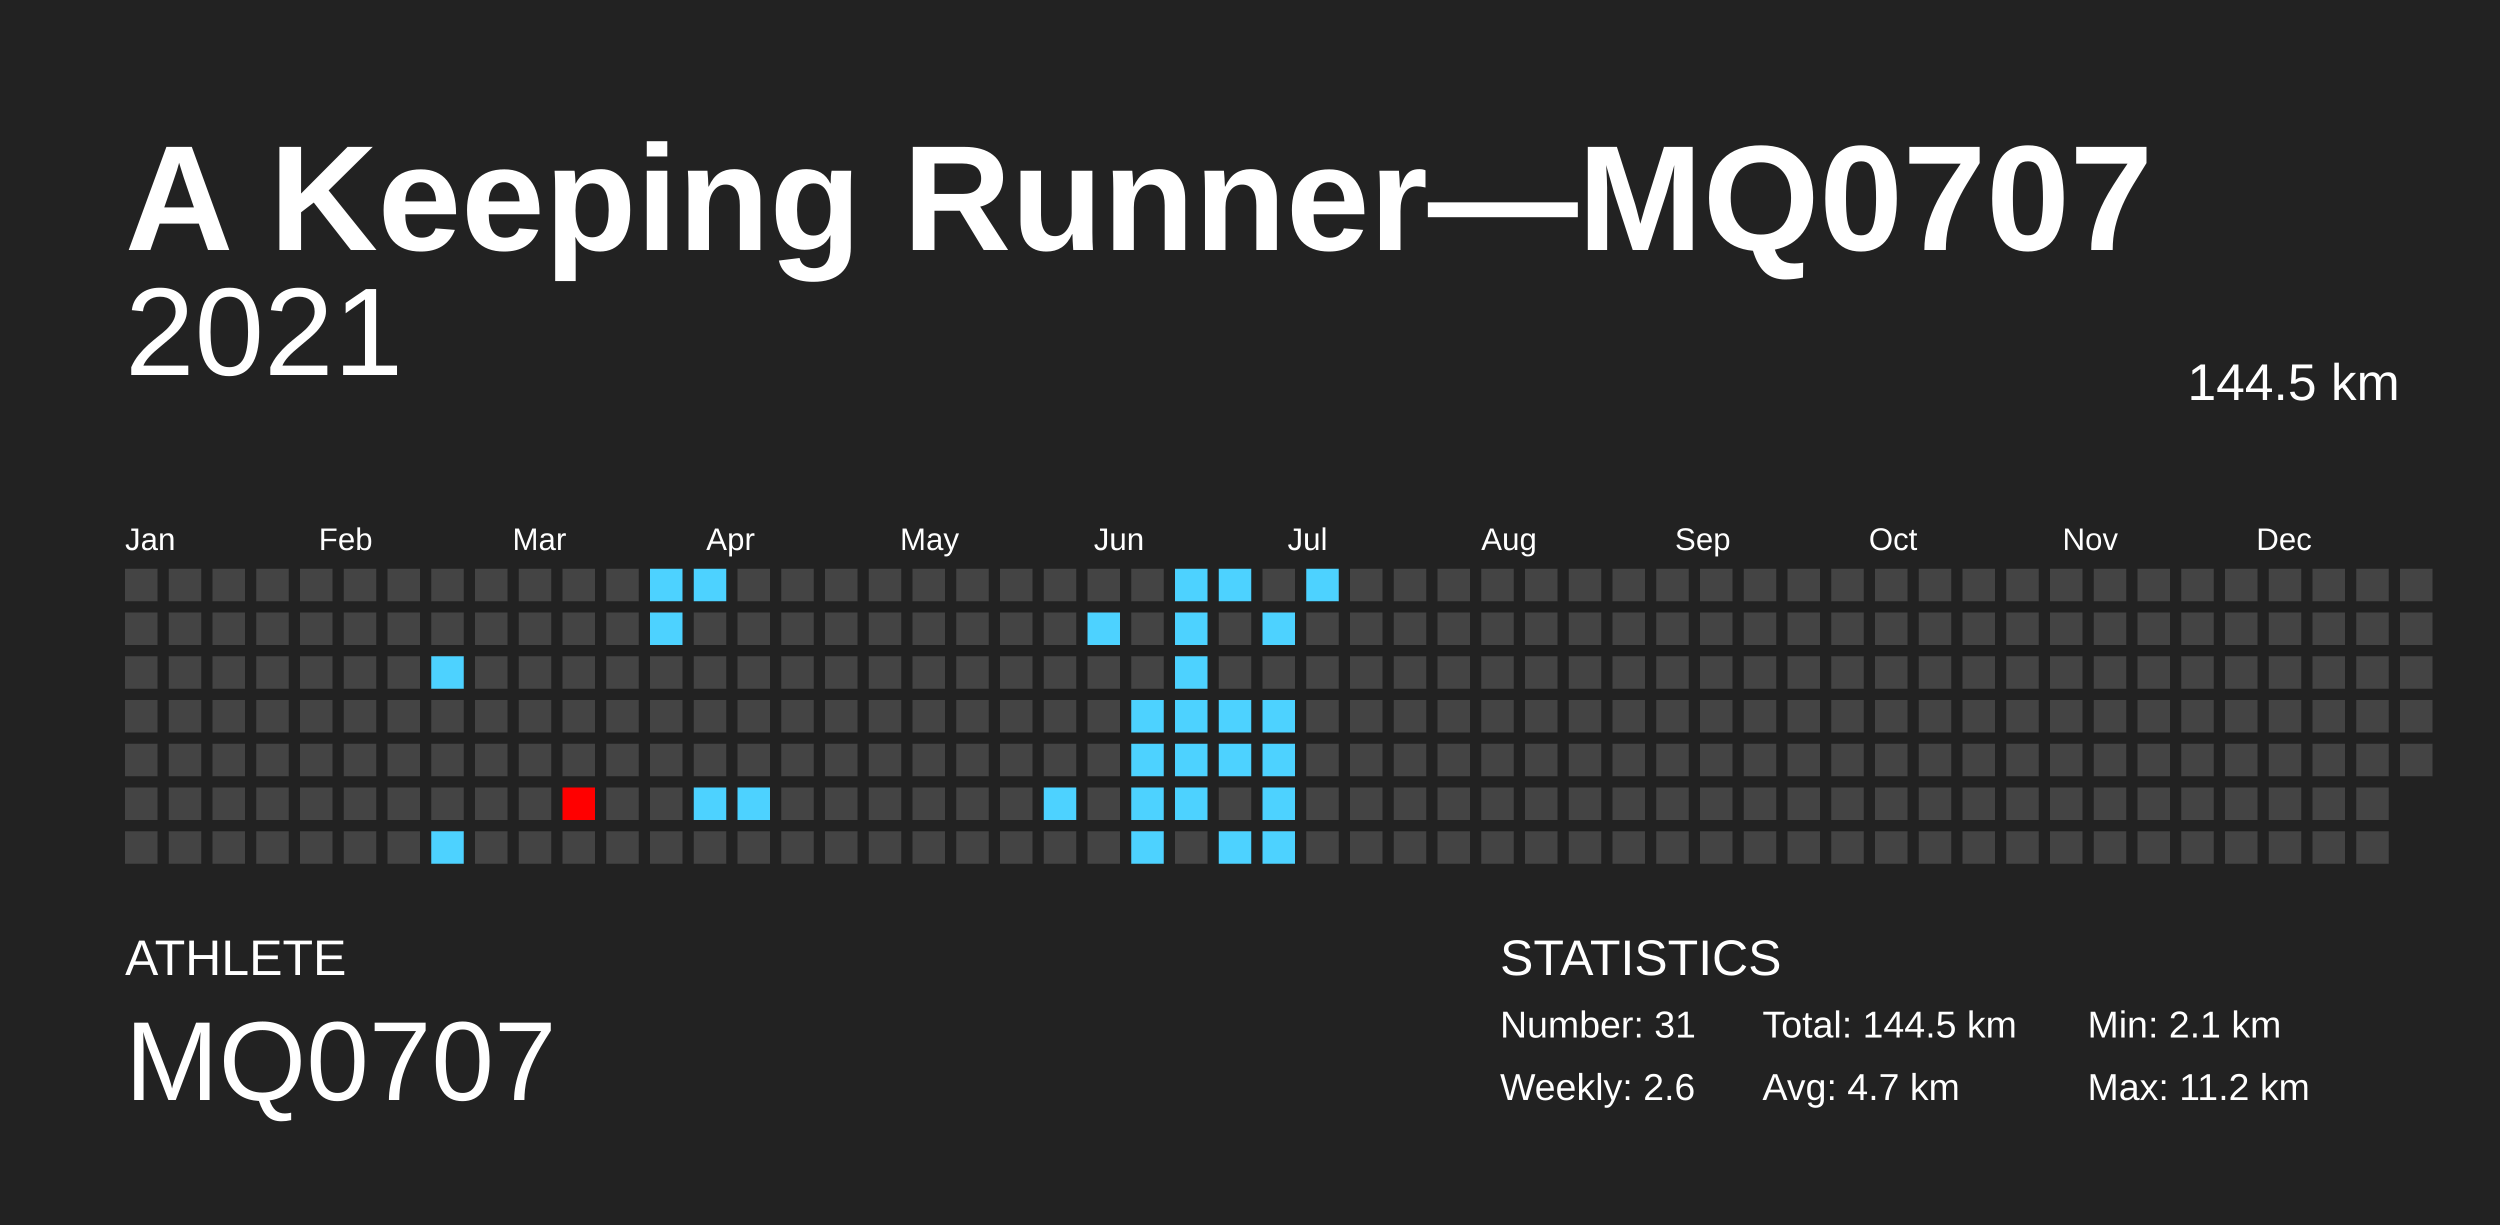
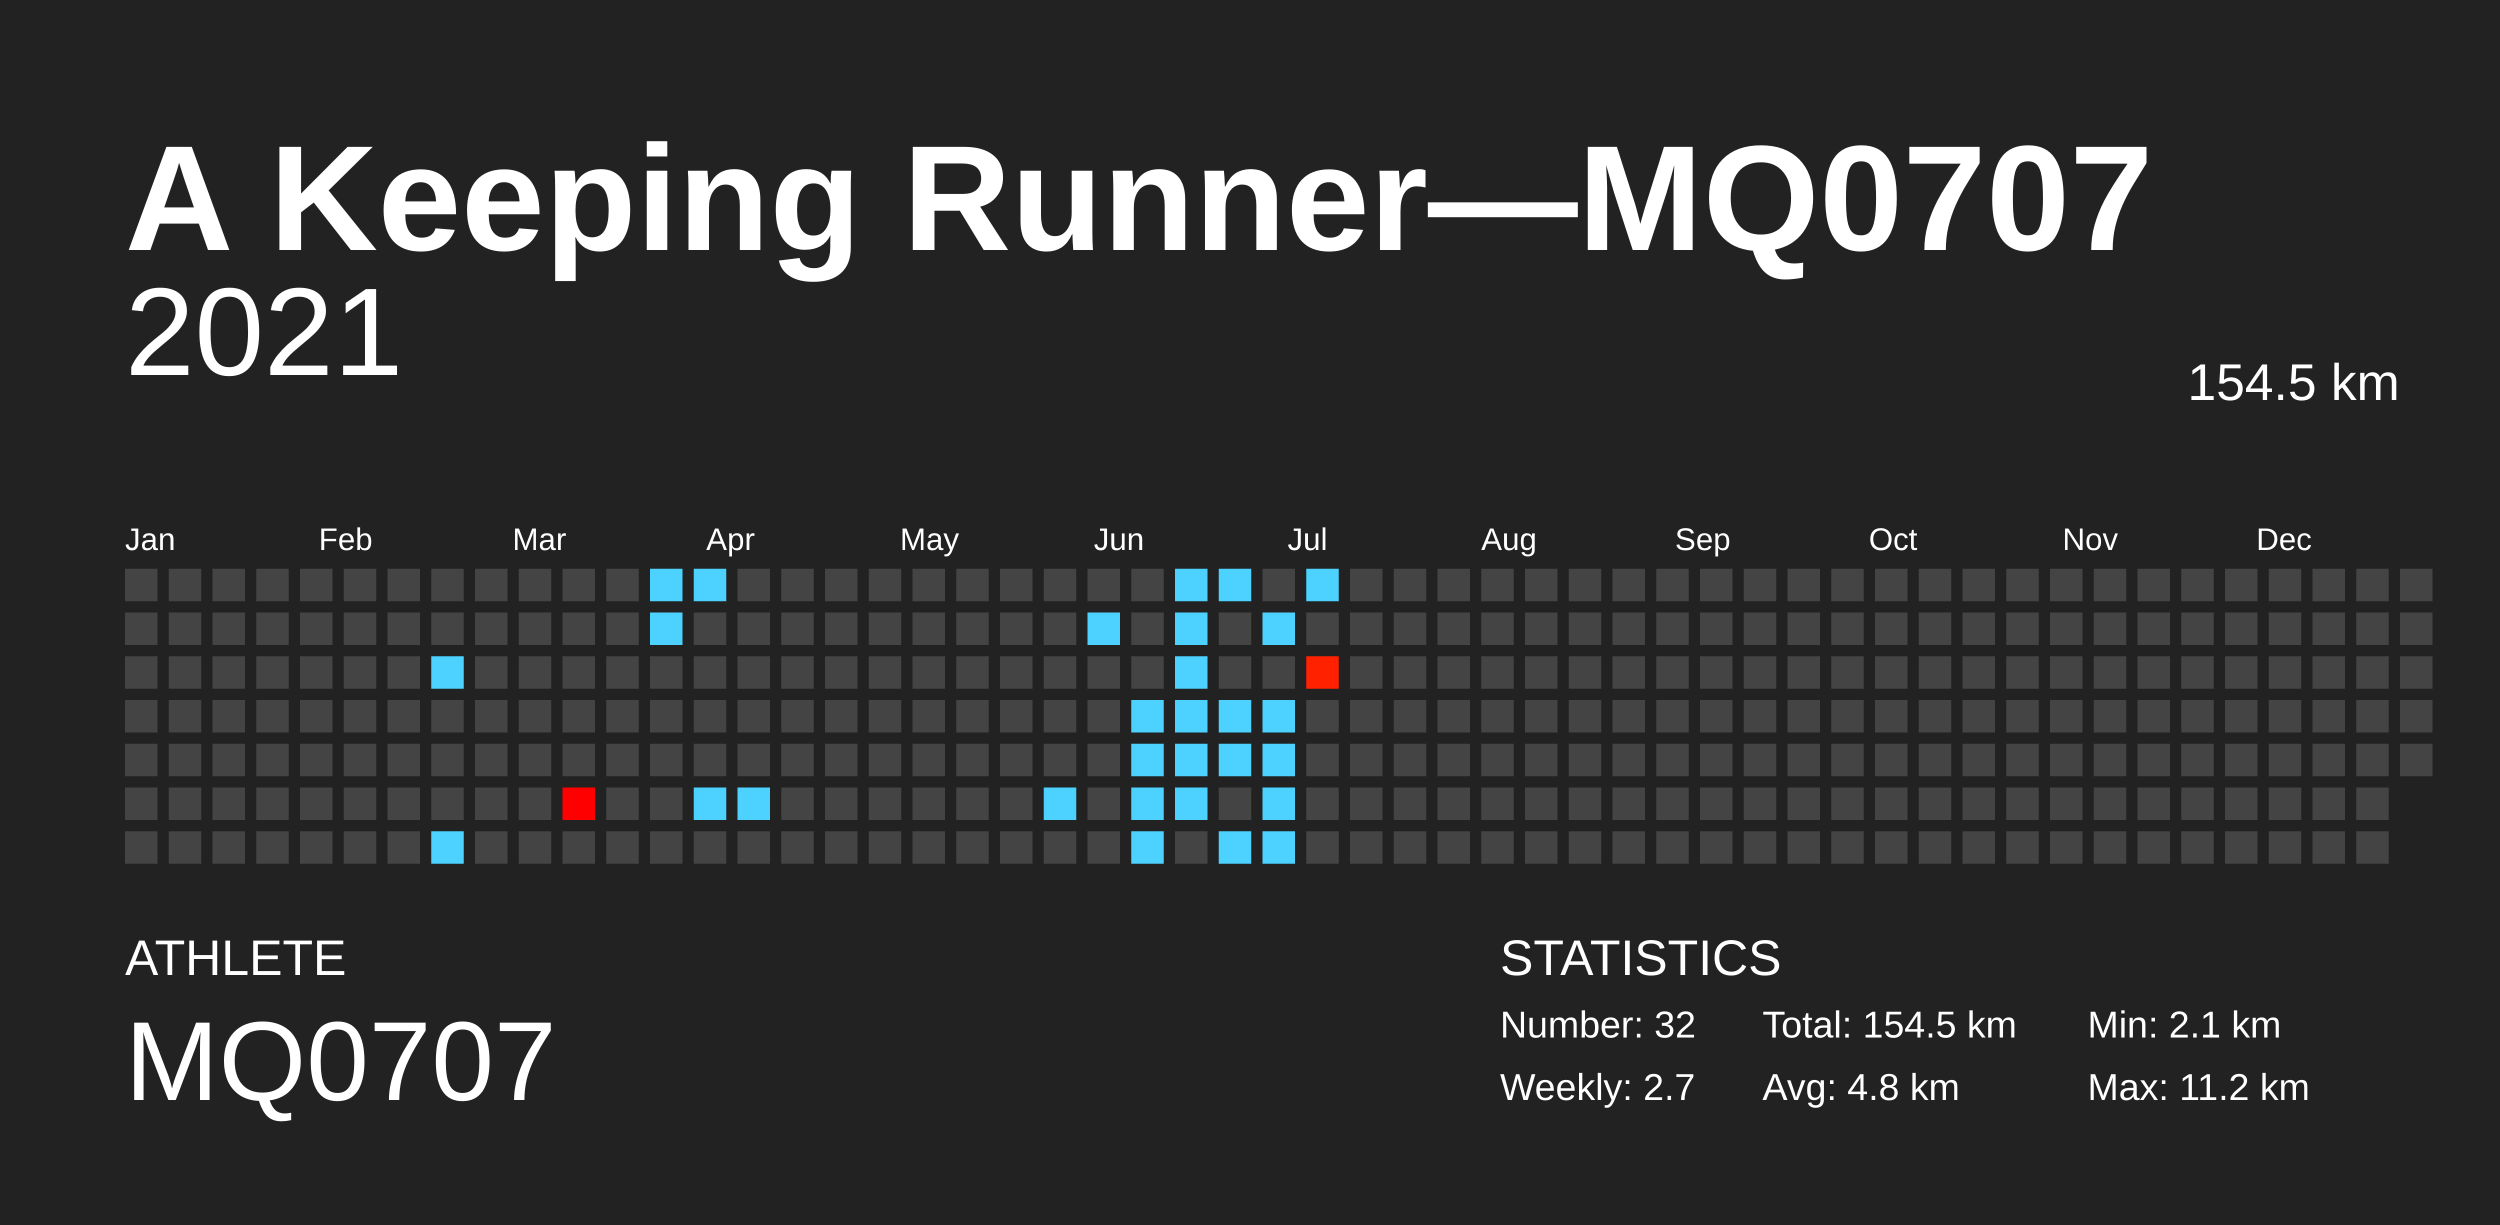
<svg xmlns="http://www.w3.org/2000/svg" baseProfile="full" height="98mm" version="1.1" viewBox="0,0,200,98" width="200mm">
  <defs />
  <rect fill="#222222" height="98" width="200" x="0" y="0" />
  <text fill="#FFFFFF" style="font-size:12px; font-family:Arial; font-weight:bold;" x="10" y="20">A Keeping Runner—MQ0707</text>
  <text fill="#FFFFFF" style="font-size:4px; font-family:Arial" x="10" y="78">ATHLETE</text>
  <text fill="#FFFFFF" style="font-size:9px; font-family:Arial" x="10" y="88">MQ0707</text>
  <text fill="#FFFFFF" style="font-size:4px; font-family:Arial" x="120" y="78">STATISTICS</text>
-   <text fill="#FFFFFF" style="font-size:3px; font-family:Arial" x="120" y="83">Number: 31</text>
-   <text fill="#FFFFFF" style="font-size:3px; font-family:Arial" x="120" y="88">Weekly: 2.6</text>
-   <text fill="#FFFFFF" style="font-size:3px; font-family:Arial" x="141" y="83">Total: 144.5 km</text>
-   <text fill="#FFFFFF" style="font-size:3px; font-family:Arial" x="141" y="88">Avg: 4.7 km</text>
+   <text fill="#FFFFFF" style="font-size:3px; font-family:Arial" x="120" y="83">Number: 32</text>
+   <text fill="#FFFFFF" style="font-size:3px; font-family:Arial" x="120" y="88">Weekly: 2.7</text>
+   <text fill="#FFFFFF" style="font-size:3px; font-family:Arial" x="141" y="83">Total: 154.5 km</text>
+   <text fill="#FFFFFF" style="font-size:3px; font-family:Arial" x="141" y="88">Avg: 4.8 km</text>
  <text fill="#FFFFFF" style="font-size:3px; font-family:Arial" x="167" y="83">Min: 2.1 km</text>
  <text fill="#FFFFFF" style="font-size:3px; font-family:Arial" x="167" y="88">Max: 11.2 km</text>
  <text alignment-baseline="hanging" fill="#FFFFFF" style="font-size:10.0px; font-family:Arial;" x="10" y="30">2021</text>
-   <text alignment-baseline="hanging" fill="#FFFFFF" style="font-size:4.125px; font-family:Arial;" x="175" y="32">144.5 km</text>
+   <text alignment-baseline="hanging" fill="#FFFFFF" style="font-size:4.125px; font-family:Arial;" x="175" y="32">154.5 km</text>
  <text fill="#FFFFFF" style="font-size:2.5px; font-family:Arial" x="10.0" y="44">Jan</text>
  <text fill="#FFFFFF" style="font-size:2.5px; font-family:Arial" x="25.5" y="44">Feb</text>
  <text fill="#FFFFFF" style="font-size:2.5px; font-family:Arial" x="41.0" y="44">Mar</text>
  <text fill="#FFFFFF" style="font-size:2.5px; font-family:Arial" x="56.5" y="44">Apr</text>
  <text fill="#FFFFFF" style="font-size:2.5px; font-family:Arial" x="72.0" y="44">May</text>
  <text fill="#FFFFFF" style="font-size:2.5px; font-family:Arial" x="87.5" y="44">Jun</text>
  <text fill="#FFFFFF" style="font-size:2.5px; font-family:Arial" x="103.0" y="44">Jul</text>
  <text fill="#FFFFFF" style="font-size:2.5px; font-family:Arial" x="118.5" y="44">Aug</text>
  <text fill="#FFFFFF" style="font-size:2.5px; font-family:Arial" x="134.0" y="44">Sep</text>
  <text fill="#FFFFFF" style="font-size:2.5px; font-family:Arial" x="149.5" y="44">Oct</text>
  <text fill="#FFFFFF" style="font-size:2.5px; font-family:Arial" x="165.0" y="44">Nov</text>
  <text fill="#FFFFFF" style="font-size:2.5px; font-family:Arial" x="180.5" y="44">Dec</text>
  <rect fill="#444444" height="2.6" width="2.6" x="10.0" y="45.5" />
  <rect fill="#444444" height="2.6" width="2.6" x="10.0" y="49.0" />
  <rect fill="#444444" height="2.6" width="2.6" x="10.0" y="52.5" />
  <rect fill="#444444" height="2.6" width="2.6" x="10.0" y="56.0" />
  <rect fill="#444444" height="2.6" width="2.6" x="10.0" y="59.5" />
  <rect fill="#444444" height="2.6" width="2.6" x="10.0" y="63.0" />
  <rect fill="#444444" height="2.6" width="2.6" x="10.0" y="66.5" />
  <rect fill="#444444" height="2.6" width="2.6" x="13.5" y="45.5" />
  <rect fill="#444444" height="2.6" width="2.6" x="13.5" y="49.0" />
  <rect fill="#444444" height="2.6" width="2.6" x="13.5" y="52.5" />
  <rect fill="#444444" height="2.6" width="2.6" x="13.5" y="56.0" />
  <rect fill="#444444" height="2.6" width="2.6" x="13.5" y="59.5" />
  <rect fill="#444444" height="2.6" width="2.6" x="13.5" y="63.0" />
  <rect fill="#444444" height="2.6" width="2.6" x="13.5" y="66.5" />
  <rect fill="#444444" height="2.6" width="2.6" x="17.0" y="45.5" />
  <rect fill="#444444" height="2.6" width="2.6" x="17.0" y="49.0" />
  <rect fill="#444444" height="2.6" width="2.6" x="17.0" y="52.5" />
  <rect fill="#444444" height="2.6" width="2.6" x="17.0" y="56.0" />
  <rect fill="#444444" height="2.6" width="2.6" x="17.0" y="59.5" />
  <rect fill="#444444" height="2.6" width="2.6" x="17.0" y="63.0" />
  <rect fill="#444444" height="2.6" width="2.6" x="17.0" y="66.5" />
  <rect fill="#444444" height="2.6" width="2.6" x="20.5" y="45.5" />
  <rect fill="#444444" height="2.6" width="2.6" x="20.5" y="49.0" />
  <rect fill="#444444" height="2.6" width="2.6" x="20.5" y="52.5" />
  <rect fill="#444444" height="2.6" width="2.6" x="20.5" y="56.0" />
  <rect fill="#444444" height="2.6" width="2.6" x="20.5" y="59.5" />
  <rect fill="#444444" height="2.6" width="2.6" x="20.5" y="63.0" />
  <rect fill="#444444" height="2.6" width="2.6" x="20.5" y="66.5" />
  <rect fill="#444444" height="2.6" width="2.6" x="24.0" y="45.5" />
  <rect fill="#444444" height="2.6" width="2.6" x="24.0" y="49.0" />
  <rect fill="#444444" height="2.6" width="2.6" x="24.0" y="52.5" />
  <rect fill="#444444" height="2.6" width="2.6" x="24.0" y="56.0" />
  <rect fill="#444444" height="2.6" width="2.6" x="24.0" y="59.5" />
  <rect fill="#444444" height="2.6" width="2.6" x="24.0" y="63.0" />
  <rect fill="#444444" height="2.6" width="2.6" x="24.0" y="66.5" />
  <rect fill="#444444" height="2.6" width="2.6" x="27.5" y="45.5" />
  <rect fill="#444444" height="2.6" width="2.6" x="27.5" y="49.0" />
  <rect fill="#444444" height="2.6" width="2.6" x="27.5" y="52.5" />
  <rect fill="#444444" height="2.6" width="2.6" x="27.5" y="56.0" />
  <rect fill="#444444" height="2.6" width="2.6" x="27.5" y="59.5" />
  <rect fill="#444444" height="2.6" width="2.6" x="27.5" y="63.0" />
  <rect fill="#444444" height="2.6" width="2.6" x="27.5" y="66.5" />
  <rect fill="#444444" height="2.6" width="2.6" x="31.0" y="45.5" />
  <rect fill="#444444" height="2.6" width="2.6" x="31.0" y="49.0" />
  <rect fill="#444444" height="2.6" width="2.6" x="31.0" y="52.5" />
  <rect fill="#444444" height="2.6" width="2.6" x="31.0" y="56.0" />
  <rect fill="#444444" height="2.6" width="2.6" x="31.0" y="59.5" />
  <rect fill="#444444" height="2.6" width="2.6" x="31.0" y="63.0" />
  <rect fill="#444444" height="2.6" width="2.6" x="31.0" y="66.5" />
  <rect fill="#444444" height="2.6" width="2.6" x="34.5" y="45.5" />
  <rect fill="#444444" height="2.6" width="2.6" x="34.5" y="49.0" />
  <rect fill="#4dd2ff" height="2.6" width="2.6" x="34.5" y="52.5" />
  <rect fill="#444444" height="2.6" width="2.6" x="34.5" y="56.0" />
  <rect fill="#444444" height="2.6" width="2.6" x="34.5" y="59.5" />
  <rect fill="#444444" height="2.6" width="2.6" x="34.5" y="63.0" />
  <rect fill="#4dd2ff" height="2.6" width="2.6" x="34.5" y="66.5" />
  <rect fill="#444444" height="2.6" width="2.6" x="38.0" y="45.5" />
  <rect fill="#444444" height="2.6" width="2.6" x="38.0" y="49.0" />
  <rect fill="#444444" height="2.6" width="2.6" x="38.0" y="52.5" />
  <rect fill="#444444" height="2.6" width="2.6" x="38.0" y="56.0" />
  <rect fill="#444444" height="2.6" width="2.6" x="38.0" y="59.5" />
  <rect fill="#444444" height="2.6" width="2.6" x="38.0" y="63.0" />
  <rect fill="#444444" height="2.6" width="2.6" x="38.0" y="66.5" />
  <rect fill="#444444" height="2.6" width="2.6" x="41.5" y="45.5" />
  <rect fill="#444444" height="2.6" width="2.6" x="41.5" y="49.0" />
  <rect fill="#444444" height="2.6" width="2.6" x="41.5" y="52.5" />
  <rect fill="#444444" height="2.6" width="2.6" x="41.5" y="56.0" />
  <rect fill="#444444" height="2.6" width="2.6" x="41.5" y="59.5" />
  <rect fill="#444444" height="2.6" width="2.6" x="41.5" y="63.0" />
  <rect fill="#444444" height="2.6" width="2.6" x="41.5" y="66.5" />
  <rect fill="#444444" height="2.6" width="2.6" x="45.0" y="45.5" />
  <rect fill="#444444" height="2.6" width="2.6" x="45.0" y="49.0" />
  <rect fill="#444444" height="2.6" width="2.6" x="45.0" y="52.5" />
  <rect fill="#444444" height="2.6" width="2.6" x="45.0" y="56.0" />
  <rect fill="#444444" height="2.6" width="2.6" x="45.0" y="59.5" />
  <rect fill="#ff0000" height="2.6" width="2.6" x="45.0" y="63.0" />
  <rect fill="#444444" height="2.6" width="2.6" x="45.0" y="66.5" />
  <rect fill="#444444" height="2.6" width="2.6" x="48.5" y="45.5" />
  <rect fill="#444444" height="2.6" width="2.6" x="48.5" y="49.0" />
  <rect fill="#444444" height="2.6" width="2.6" x="48.5" y="52.5" />
  <rect fill="#444444" height="2.6" width="2.6" x="48.5" y="56.0" />
  <rect fill="#444444" height="2.6" width="2.6" x="48.5" y="59.5" />
  <rect fill="#444444" height="2.6" width="2.6" x="48.5" y="63.0" />
  <rect fill="#444444" height="2.6" width="2.6" x="48.5" y="66.5" />
  <rect fill="#4dd2ff" height="2.6" width="2.6" x="52.0" y="45.5" />
  <rect fill="#4dd2ff" height="2.6" width="2.6" x="52.0" y="49.0" />
  <rect fill="#444444" height="2.6" width="2.6" x="52.0" y="52.5" />
  <rect fill="#444444" height="2.6" width="2.6" x="52.0" y="56.0" />
  <rect fill="#444444" height="2.6" width="2.6" x="52.0" y="59.5" />
  <rect fill="#444444" height="2.6" width="2.6" x="52.0" y="63.0" />
  <rect fill="#444444" height="2.6" width="2.6" x="52.0" y="66.5" />
  <rect fill="#4dd2ff" height="2.6" width="2.6" x="55.5" y="45.5" />
  <rect fill="#444444" height="2.6" width="2.6" x="55.5" y="49.0" />
  <rect fill="#444444" height="2.6" width="2.6" x="55.5" y="52.5" />
  <rect fill="#444444" height="2.6" width="2.6" x="55.5" y="56.0" />
  <rect fill="#444444" height="2.6" width="2.6" x="55.5" y="59.5" />
  <rect fill="#4dd2ff" height="2.6" width="2.6" x="55.5" y="63.0" />
  <rect fill="#444444" height="2.6" width="2.6" x="55.5" y="66.5" />
  <rect fill="#444444" height="2.6" width="2.6" x="59.0" y="45.5" />
  <rect fill="#444444" height="2.6" width="2.6" x="59.0" y="49.0" />
  <rect fill="#444444" height="2.6" width="2.6" x="59.0" y="52.5" />
  <rect fill="#444444" height="2.6" width="2.6" x="59.0" y="56.0" />
  <rect fill="#444444" height="2.6" width="2.6" x="59.0" y="59.5" />
  <rect fill="#4dd2ff" height="2.6" width="2.6" x="59.0" y="63.0" />
  <rect fill="#444444" height="2.6" width="2.6" x="59.0" y="66.5" />
  <rect fill="#444444" height="2.6" width="2.6" x="62.5" y="45.5" />
  <rect fill="#444444" height="2.6" width="2.6" x="62.5" y="49.0" />
  <rect fill="#444444" height="2.6" width="2.6" x="62.5" y="52.5" />
  <rect fill="#444444" height="2.6" width="2.6" x="62.5" y="56.0" />
  <rect fill="#444444" height="2.6" width="2.6" x="62.5" y="59.5" />
  <rect fill="#444444" height="2.6" width="2.6" x="62.5" y="63.0" />
  <rect fill="#444444" height="2.6" width="2.6" x="62.5" y="66.5" />
  <rect fill="#444444" height="2.6" width="2.6" x="66.0" y="45.5" />
  <rect fill="#444444" height="2.6" width="2.6" x="66.0" y="49.0" />
  <rect fill="#444444" height="2.6" width="2.6" x="66.0" y="52.5" />
  <rect fill="#444444" height="2.6" width="2.6" x="66.0" y="56.0" />
  <rect fill="#444444" height="2.6" width="2.6" x="66.0" y="59.5" />
  <rect fill="#444444" height="2.6" width="2.6" x="66.0" y="63.0" />
  <rect fill="#444444" height="2.6" width="2.6" x="66.0" y="66.5" />
  <rect fill="#444444" height="2.6" width="2.6" x="69.5" y="45.5" />
  <rect fill="#444444" height="2.6" width="2.6" x="69.5" y="49.0" />
  <rect fill="#444444" height="2.6" width="2.6" x="69.5" y="52.5" />
  <rect fill="#444444" height="2.6" width="2.6" x="69.5" y="56.0" />
  <rect fill="#444444" height="2.6" width="2.6" x="69.5" y="59.5" />
  <rect fill="#444444" height="2.6" width="2.6" x="69.5" y="63.0" />
  <rect fill="#444444" height="2.6" width="2.6" x="69.5" y="66.5" />
  <rect fill="#444444" height="2.6" width="2.6" x="73.0" y="45.5" />
  <rect fill="#444444" height="2.6" width="2.6" x="73.0" y="49.0" />
  <rect fill="#444444" height="2.6" width="2.6" x="73.0" y="52.5" />
  <rect fill="#444444" height="2.6" width="2.6" x="73.0" y="56.0" />
  <rect fill="#444444" height="2.6" width="2.6" x="73.0" y="59.5" />
  <rect fill="#444444" height="2.6" width="2.6" x="73.0" y="63.0" />
  <rect fill="#444444" height="2.6" width="2.6" x="73.0" y="66.5" />
  <rect fill="#444444" height="2.6" width="2.6" x="76.5" y="45.5" />
  <rect fill="#444444" height="2.6" width="2.6" x="76.5" y="49.0" />
  <rect fill="#444444" height="2.6" width="2.6" x="76.5" y="52.5" />
  <rect fill="#444444" height="2.6" width="2.6" x="76.5" y="56.0" />
  <rect fill="#444444" height="2.6" width="2.6" x="76.5" y="59.5" />
  <rect fill="#444444" height="2.6" width="2.6" x="76.5" y="63.0" />
  <rect fill="#444444" height="2.6" width="2.6" x="76.5" y="66.5" />
  <rect fill="#444444" height="2.6" width="2.6" x="80.0" y="45.5" />
  <rect fill="#444444" height="2.6" width="2.6" x="80.0" y="49.0" />
  <rect fill="#444444" height="2.6" width="2.6" x="80.0" y="52.5" />
  <rect fill="#444444" height="2.6" width="2.6" x="80.0" y="56.0" />
  <rect fill="#444444" height="2.6" width="2.6" x="80.0" y="59.5" />
  <rect fill="#444444" height="2.6" width="2.6" x="80.0" y="63.0" />
  <rect fill="#444444" height="2.6" width="2.6" x="80.0" y="66.5" />
  <rect fill="#444444" height="2.6" width="2.6" x="83.5" y="45.5" />
  <rect fill="#444444" height="2.6" width="2.6" x="83.5" y="49.0" />
  <rect fill="#444444" height="2.6" width="2.6" x="83.5" y="52.5" />
  <rect fill="#444444" height="2.6" width="2.6" x="83.5" y="56.0" />
  <rect fill="#444444" height="2.6" width="2.6" x="83.5" y="59.5" />
  <rect fill="#4dd2ff" height="2.6" width="2.6" x="83.5" y="63.0" />
  <rect fill="#444444" height="2.6" width="2.6" x="83.5" y="66.5" />
  <rect fill="#444444" height="2.6" width="2.6" x="87.0" y="45.5" />
  <rect fill="#4dd2ff" height="2.6" width="2.6" x="87.0" y="49.0" />
  <rect fill="#444444" height="2.6" width="2.6" x="87.0" y="52.5" />
  <rect fill="#444444" height="2.6" width="2.6" x="87.0" y="56.0" />
  <rect fill="#444444" height="2.6" width="2.6" x="87.0" y="59.5" />
  <rect fill="#444444" height="2.6" width="2.6" x="87.0" y="63.0" />
  <rect fill="#444444" height="2.6" width="2.6" x="87.0" y="66.5" />
  <rect fill="#444444" height="2.6" width="2.6" x="90.5" y="45.5" />
  <rect fill="#444444" height="2.6" width="2.6" x="90.5" y="49.0" />
  <rect fill="#444444" height="2.6" width="2.6" x="90.5" y="52.5" />
  <rect fill="#4dd2ff" height="2.6" width="2.6" x="90.5" y="56.0" />
  <rect fill="#4dd2ff" height="2.6" width="2.6" x="90.5" y="59.5" />
  <rect fill="#4dd2ff" height="2.6" width="2.6" x="90.5" y="63.0" />
  <rect fill="#4dd2ff" height="2.6" width="2.6" x="90.5" y="66.5" />
  <rect fill="#4dd2ff" height="2.6" width="2.6" x="94.0" y="45.5" />
  <rect fill="#4dd2ff" height="2.6" width="2.6" x="94.0" y="49.0" />
  <rect fill="#4dd2ff" height="2.6" width="2.6" x="94.0" y="52.5" />
  <rect fill="#4dd2ff" height="2.6" width="2.6" x="94.0" y="56.0" />
  <rect fill="#4dd2ff" height="2.6" width="2.6" x="94.0" y="59.5" />
  <rect fill="#4dd2ff" height="2.6" width="2.6" x="94.0" y="63.0" />
  <rect fill="#444444" height="2.6" width="2.6" x="94.0" y="66.5" />
  <rect fill="#4dd2ff" height="2.6" width="2.6" x="97.5" y="45.5" />
  <rect fill="#444444" height="2.6" width="2.6" x="97.5" y="49.0" />
  <rect fill="#444444" height="2.6" width="2.6" x="97.5" y="52.5" />
  <rect fill="#4dd2ff" height="2.6" width="2.6" x="97.5" y="56.0" />
  <rect fill="#4dd2ff" height="2.6" width="2.6" x="97.5" y="59.5" />
  <rect fill="#444444" height="2.6" width="2.6" x="97.5" y="63.0" />
  <rect fill="#4dd2ff" height="2.6" width="2.6" x="97.5" y="66.5" />
  <rect fill="#444444" height="2.6" width="2.6" x="101.0" y="45.5" />
  <rect fill="#4dd2ff" height="2.6" width="2.6" x="101.0" y="49.0" />
  <rect fill="#444444" height="2.6" width="2.6" x="101.0" y="52.5" />
  <rect fill="#4dd2ff" height="2.6" width="2.6" x="101.0" y="56.0" />
  <rect fill="#4dd2ff" height="2.6" width="2.6" x="101.0" y="59.5" />
  <rect fill="#4dd2ff" height="2.6" width="2.6" x="101.0" y="63.0" />
  <rect fill="#4dd2ff" height="2.6" width="2.6" x="101.0" y="66.5" />
  <rect fill="#4dd2ff" height="2.6" width="2.6" x="104.5" y="45.5" />
  <rect fill="#444444" height="2.6" width="2.6" x="104.5" y="49.0" />
-   <rect fill="#444444" height="2.6" width="2.6" x="104.5" y="52.5" />
+   <rect fill="#ff2100" height="2.6" width="2.6" x="104.5" y="52.5" />
  <rect fill="#444444" height="2.6" width="2.6" x="104.5" y="56.0" />
  <rect fill="#444444" height="2.6" width="2.6" x="104.5" y="59.5" />
  <rect fill="#444444" height="2.6" width="2.6" x="104.5" y="63.0" />
  <rect fill="#444444" height="2.6" width="2.6" x="104.5" y="66.5" />
  <rect fill="#444444" height="2.6" width="2.6" x="108.0" y="45.5" />
  <rect fill="#444444" height="2.6" width="2.6" x="108.0" y="49.0" />
  <rect fill="#444444" height="2.6" width="2.6" x="108.0" y="52.5" />
  <rect fill="#444444" height="2.6" width="2.6" x="108.0" y="56.0" />
  <rect fill="#444444" height="2.6" width="2.6" x="108.0" y="59.5" />
  <rect fill="#444444" height="2.6" width="2.6" x="108.0" y="63.0" />
  <rect fill="#444444" height="2.6" width="2.6" x="108.0" y="66.5" />
  <rect fill="#444444" height="2.6" width="2.6" x="111.5" y="45.5" />
  <rect fill="#444444" height="2.6" width="2.6" x="111.5" y="49.0" />
  <rect fill="#444444" height="2.6" width="2.6" x="111.5" y="52.5" />
  <rect fill="#444444" height="2.6" width="2.6" x="111.5" y="56.0" />
  <rect fill="#444444" height="2.6" width="2.6" x="111.5" y="59.5" />
  <rect fill="#444444" height="2.6" width="2.6" x="111.5" y="63.0" />
  <rect fill="#444444" height="2.6" width="2.6" x="111.5" y="66.5" />
  <rect fill="#444444" height="2.6" width="2.6" x="115.0" y="45.5" />
  <rect fill="#444444" height="2.6" width="2.6" x="115.0" y="49.0" />
  <rect fill="#444444" height="2.6" width="2.6" x="115.0" y="52.5" />
  <rect fill="#444444" height="2.6" width="2.6" x="115.0" y="56.0" />
  <rect fill="#444444" height="2.6" width="2.6" x="115.0" y="59.5" />
  <rect fill="#444444" height="2.6" width="2.6" x="115.0" y="63.0" />
  <rect fill="#444444" height="2.6" width="2.6" x="115.0" y="66.5" />
  <rect fill="#444444" height="2.6" width="2.6" x="118.5" y="45.5" />
  <rect fill="#444444" height="2.6" width="2.6" x="118.5" y="49.0" />
  <rect fill="#444444" height="2.6" width="2.6" x="118.5" y="52.5" />
  <rect fill="#444444" height="2.6" width="2.6" x="118.5" y="56.0" />
  <rect fill="#444444" height="2.6" width="2.6" x="118.5" y="59.5" />
  <rect fill="#444444" height="2.6" width="2.6" x="118.5" y="63.0" />
  <rect fill="#444444" height="2.6" width="2.6" x="118.5" y="66.5" />
  <rect fill="#444444" height="2.6" width="2.6" x="122.0" y="45.5" />
  <rect fill="#444444" height="2.6" width="2.6" x="122.0" y="49.0" />
  <rect fill="#444444" height="2.6" width="2.6" x="122.0" y="52.5" />
  <rect fill="#444444" height="2.6" width="2.6" x="122.0" y="56.0" />
  <rect fill="#444444" height="2.6" width="2.6" x="122.0" y="59.5" />
  <rect fill="#444444" height="2.6" width="2.6" x="122.0" y="63.0" />
  <rect fill="#444444" height="2.6" width="2.6" x="122.0" y="66.5" />
  <rect fill="#444444" height="2.6" width="2.6" x="125.5" y="45.5" />
  <rect fill="#444444" height="2.6" width="2.6" x="125.5" y="49.0" />
  <rect fill="#444444" height="2.6" width="2.6" x="125.5" y="52.5" />
  <rect fill="#444444" height="2.6" width="2.6" x="125.5" y="56.0" />
  <rect fill="#444444" height="2.6" width="2.6" x="125.5" y="59.5" />
  <rect fill="#444444" height="2.6" width="2.6" x="125.5" y="63.0" />
  <rect fill="#444444" height="2.6" width="2.6" x="125.5" y="66.5" />
  <rect fill="#444444" height="2.6" width="2.6" x="129.0" y="45.5" />
  <rect fill="#444444" height="2.6" width="2.6" x="129.0" y="49.0" />
  <rect fill="#444444" height="2.6" width="2.6" x="129.0" y="52.5" />
  <rect fill="#444444" height="2.6" width="2.6" x="129.0" y="56.0" />
  <rect fill="#444444" height="2.6" width="2.6" x="129.0" y="59.5" />
  <rect fill="#444444" height="2.6" width="2.6" x="129.0" y="63.0" />
  <rect fill="#444444" height="2.6" width="2.6" x="129.0" y="66.5" />
  <rect fill="#444444" height="2.6" width="2.6" x="132.5" y="45.5" />
  <rect fill="#444444" height="2.6" width="2.6" x="132.5" y="49.0" />
  <rect fill="#444444" height="2.6" width="2.6" x="132.5" y="52.5" />
  <rect fill="#444444" height="2.6" width="2.6" x="132.5" y="56.0" />
  <rect fill="#444444" height="2.6" width="2.6" x="132.5" y="59.5" />
  <rect fill="#444444" height="2.6" width="2.6" x="132.5" y="63.0" />
  <rect fill="#444444" height="2.6" width="2.6" x="132.5" y="66.5" />
  <rect fill="#444444" height="2.6" width="2.6" x="136.0" y="45.5" />
  <rect fill="#444444" height="2.6" width="2.6" x="136.0" y="49.0" />
  <rect fill="#444444" height="2.6" width="2.6" x="136.0" y="52.5" />
  <rect fill="#444444" height="2.6" width="2.6" x="136.0" y="56.0" />
  <rect fill="#444444" height="2.6" width="2.6" x="136.0" y="59.5" />
  <rect fill="#444444" height="2.6" width="2.6" x="136.0" y="63.0" />
  <rect fill="#444444" height="2.6" width="2.6" x="136.0" y="66.5" />
  <rect fill="#444444" height="2.6" width="2.6" x="139.5" y="45.5" />
  <rect fill="#444444" height="2.6" width="2.6" x="139.5" y="49.0" />
  <rect fill="#444444" height="2.6" width="2.6" x="139.5" y="52.5" />
  <rect fill="#444444" height="2.6" width="2.6" x="139.5" y="56.0" />
  <rect fill="#444444" height="2.6" width="2.6" x="139.5" y="59.5" />
  <rect fill="#444444" height="2.6" width="2.6" x="139.5" y="63.0" />
  <rect fill="#444444" height="2.6" width="2.6" x="139.5" y="66.5" />
  <rect fill="#444444" height="2.6" width="2.6" x="143.0" y="45.5" />
  <rect fill="#444444" height="2.6" width="2.6" x="143.0" y="49.0" />
  <rect fill="#444444" height="2.6" width="2.6" x="143.0" y="52.5" />
  <rect fill="#444444" height="2.6" width="2.6" x="143.0" y="56.0" />
  <rect fill="#444444" height="2.6" width="2.6" x="143.0" y="59.5" />
  <rect fill="#444444" height="2.6" width="2.6" x="143.0" y="63.0" />
  <rect fill="#444444" height="2.6" width="2.6" x="143.0" y="66.5" />
  <rect fill="#444444" height="2.6" width="2.6" x="146.5" y="45.5" />
  <rect fill="#444444" height="2.6" width="2.6" x="146.5" y="49.0" />
  <rect fill="#444444" height="2.6" width="2.6" x="146.5" y="52.5" />
  <rect fill="#444444" height="2.6" width="2.6" x="146.5" y="56.0" />
  <rect fill="#444444" height="2.6" width="2.6" x="146.5" y="59.5" />
  <rect fill="#444444" height="2.6" width="2.6" x="146.5" y="63.0" />
  <rect fill="#444444" height="2.6" width="2.6" x="146.5" y="66.5" />
  <rect fill="#444444" height="2.6" width="2.6" x="150.0" y="45.5" />
  <rect fill="#444444" height="2.6" width="2.6" x="150.0" y="49.0" />
  <rect fill="#444444" height="2.6" width="2.6" x="150.0" y="52.5" />
  <rect fill="#444444" height="2.6" width="2.6" x="150.0" y="56.0" />
  <rect fill="#444444" height="2.6" width="2.6" x="150.0" y="59.5" />
  <rect fill="#444444" height="2.6" width="2.6" x="150.0" y="63.0" />
  <rect fill="#444444" height="2.6" width="2.6" x="150.0" y="66.5" />
  <rect fill="#444444" height="2.6" width="2.6" x="153.5" y="45.5" />
  <rect fill="#444444" height="2.6" width="2.6" x="153.5" y="49.0" />
  <rect fill="#444444" height="2.6" width="2.6" x="153.5" y="52.5" />
  <rect fill="#444444" height="2.6" width="2.6" x="153.5" y="56.0" />
  <rect fill="#444444" height="2.6" width="2.6" x="153.5" y="59.5" />
  <rect fill="#444444" height="2.6" width="2.6" x="153.5" y="63.0" />
  <rect fill="#444444" height="2.6" width="2.6" x="153.5" y="66.5" />
  <rect fill="#444444" height="2.6" width="2.6" x="157.0" y="45.5" />
  <rect fill="#444444" height="2.6" width="2.6" x="157.0" y="49.0" />
  <rect fill="#444444" height="2.6" width="2.6" x="157.0" y="52.5" />
  <rect fill="#444444" height="2.6" width="2.6" x="157.0" y="56.0" />
  <rect fill="#444444" height="2.6" width="2.6" x="157.0" y="59.5" />
  <rect fill="#444444" height="2.6" width="2.6" x="157.0" y="63.0" />
  <rect fill="#444444" height="2.6" width="2.6" x="157.0" y="66.5" />
  <rect fill="#444444" height="2.6" width="2.6" x="160.5" y="45.5" />
  <rect fill="#444444" height="2.6" width="2.6" x="160.5" y="49.0" />
  <rect fill="#444444" height="2.6" width="2.6" x="160.5" y="52.5" />
  <rect fill="#444444" height="2.6" width="2.6" x="160.5" y="56.0" />
  <rect fill="#444444" height="2.6" width="2.6" x="160.5" y="59.5" />
  <rect fill="#444444" height="2.6" width="2.6" x="160.5" y="63.0" />
  <rect fill="#444444" height="2.6" width="2.6" x="160.5" y="66.5" />
  <rect fill="#444444" height="2.6" width="2.6" x="164.0" y="45.5" />
  <rect fill="#444444" height="2.6" width="2.6" x="164.0" y="49.0" />
  <rect fill="#444444" height="2.6" width="2.6" x="164.0" y="52.5" />
  <rect fill="#444444" height="2.6" width="2.6" x="164.0" y="56.0" />
  <rect fill="#444444" height="2.6" width="2.6" x="164.0" y="59.5" />
  <rect fill="#444444" height="2.6" width="2.6" x="164.0" y="63.0" />
  <rect fill="#444444" height="2.6" width="2.6" x="164.0" y="66.5" />
  <rect fill="#444444" height="2.6" width="2.6" x="167.5" y="45.5" />
  <rect fill="#444444" height="2.6" width="2.6" x="167.5" y="49.0" />
  <rect fill="#444444" height="2.6" width="2.6" x="167.5" y="52.5" />
  <rect fill="#444444" height="2.6" width="2.6" x="167.5" y="56.0" />
  <rect fill="#444444" height="2.6" width="2.6" x="167.5" y="59.5" />
  <rect fill="#444444" height="2.6" width="2.6" x="167.5" y="63.0" />
  <rect fill="#444444" height="2.6" width="2.6" x="167.5" y="66.5" />
  <rect fill="#444444" height="2.6" width="2.6" x="171.0" y="45.5" />
  <rect fill="#444444" height="2.6" width="2.6" x="171.0" y="49.0" />
  <rect fill="#444444" height="2.6" width="2.6" x="171.0" y="52.5" />
  <rect fill="#444444" height="2.6" width="2.6" x="171.0" y="56.0" />
  <rect fill="#444444" height="2.6" width="2.6" x="171.0" y="59.5" />
  <rect fill="#444444" height="2.6" width="2.6" x="171.0" y="63.0" />
  <rect fill="#444444" height="2.6" width="2.6" x="171.0" y="66.5" />
  <rect fill="#444444" height="2.6" width="2.6" x="174.5" y="45.5" />
  <rect fill="#444444" height="2.6" width="2.6" x="174.5" y="49.0" />
  <rect fill="#444444" height="2.6" width="2.6" x="174.5" y="52.5" />
  <rect fill="#444444" height="2.6" width="2.6" x="174.5" y="56.0" />
  <rect fill="#444444" height="2.6" width="2.6" x="174.5" y="59.5" />
  <rect fill="#444444" height="2.6" width="2.6" x="174.5" y="63.0" />
  <rect fill="#444444" height="2.6" width="2.6" x="174.5" y="66.5" />
  <rect fill="#444444" height="2.6" width="2.6" x="178.0" y="45.5" />
  <rect fill="#444444" height="2.6" width="2.6" x="178.0" y="49.0" />
  <rect fill="#444444" height="2.6" width="2.6" x="178.0" y="52.5" />
  <rect fill="#444444" height="2.6" width="2.6" x="178.0" y="56.0" />
  <rect fill="#444444" height="2.6" width="2.6" x="178.0" y="59.5" />
  <rect fill="#444444" height="2.6" width="2.6" x="178.0" y="63.0" />
  <rect fill="#444444" height="2.6" width="2.6" x="178.0" y="66.5" />
  <rect fill="#444444" height="2.6" width="2.6" x="181.5" y="45.5" />
  <rect fill="#444444" height="2.6" width="2.6" x="181.5" y="49.0" />
  <rect fill="#444444" height="2.6" width="2.6" x="181.5" y="52.5" />
  <rect fill="#444444" height="2.6" width="2.6" x="181.5" y="56.0" />
  <rect fill="#444444" height="2.6" width="2.6" x="181.5" y="59.5" />
  <rect fill="#444444" height="2.6" width="2.6" x="181.5" y="63.0" />
  <rect fill="#444444" height="2.6" width="2.6" x="181.5" y="66.5" />
  <rect fill="#444444" height="2.6" width="2.6" x="185.0" y="45.5" />
  <rect fill="#444444" height="2.6" width="2.6" x="185.0" y="49.0" />
  <rect fill="#444444" height="2.6" width="2.6" x="185.0" y="52.5" />
  <rect fill="#444444" height="2.6" width="2.6" x="185.0" y="56.0" />
  <rect fill="#444444" height="2.6" width="2.6" x="185.0" y="59.5" />
  <rect fill="#444444" height="2.6" width="2.6" x="185.0" y="63.0" />
  <rect fill="#444444" height="2.6" width="2.6" x="185.0" y="66.5" />
  <rect fill="#444444" height="2.6" width="2.6" x="188.5" y="45.5" />
  <rect fill="#444444" height="2.6" width="2.6" x="188.5" y="49.0" />
  <rect fill="#444444" height="2.6" width="2.6" x="188.5" y="52.5" />
  <rect fill="#444444" height="2.6" width="2.6" x="188.5" y="56.0" />
  <rect fill="#444444" height="2.6" width="2.6" x="188.5" y="59.5" />
  <rect fill="#444444" height="2.6" width="2.6" x="188.5" y="63.0" />
  <rect fill="#444444" height="2.6" width="2.6" x="188.5" y="66.5" />
  <rect fill="#444444" height="2.6" width="2.6" x="192.0" y="45.5" />
  <rect fill="#444444" height="2.6" width="2.6" x="192.0" y="49.0" />
  <rect fill="#444444" height="2.6" width="2.6" x="192.0" y="52.5" />
  <rect fill="#444444" height="2.6" width="2.6" x="192.0" y="56.0" />
  <rect fill="#444444" height="2.6" width="2.6" x="192.0" y="59.5" />
</svg>
